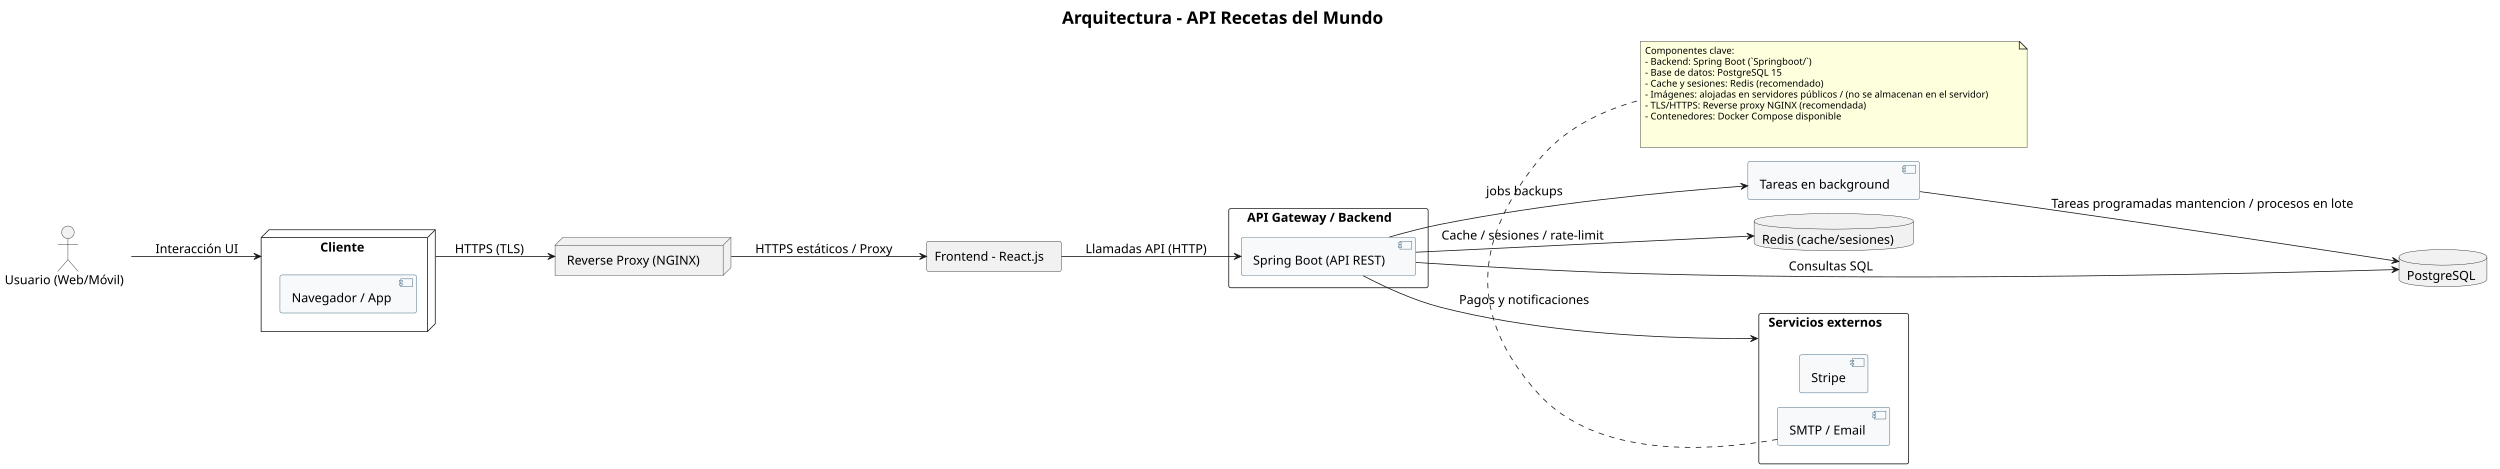
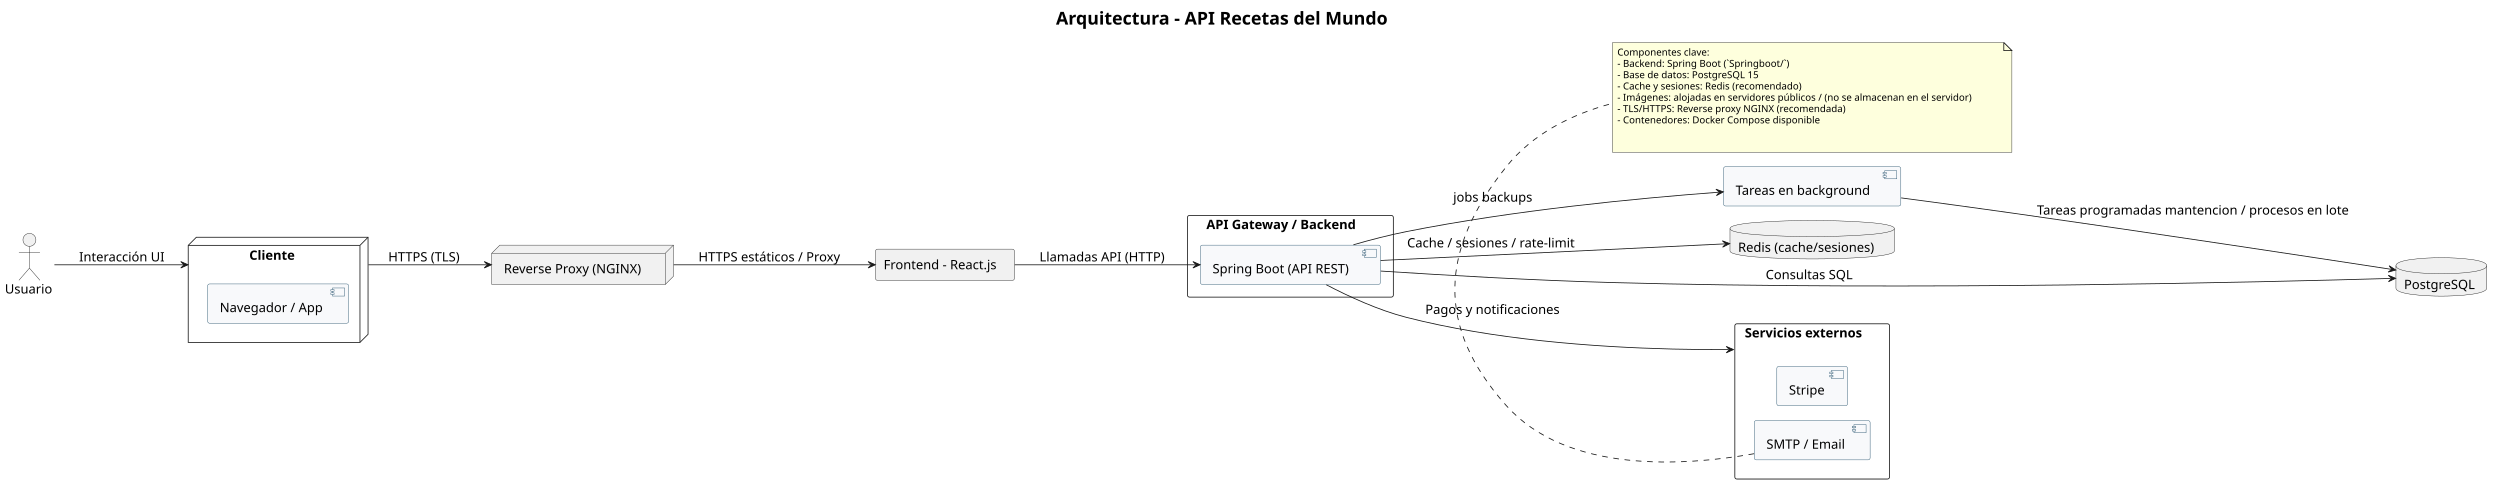
- <svg xmlns="http://www.w3.org/2000/svg" contentStyleType="text/css" data-diagram-type="DESCRIPTION" height="598px" preserveAspectRatio="none" style="width:3193px;height:598px;background:#FFFFFF;" version="1.1" viewBox="0 0 3193 598" width="3193px" zoomAndPan="magnify">
+ <svg xmlns="http://www.w3.org/2000/svg" contentStyleType="text/css" data-diagram-type="DESCRIPTION" height="598px" preserveAspectRatio="none" style="width:3092px;height:598px;background:#FFFFFF;" version="1.1" viewBox="0 0 3092 598" width="3092px" zoomAndPan="magnify">
  <defs />
  <g>
    <g class="title" data-source-line="1">
-       <text fill="#000000" font-family="sans-serif" font-size="22" font-weight="bold" lengthAdjust="spacing" textLength="466.512" x="1356.399" y="30.421">Arquitectura - API Recetas del Mundo</text>
+       <text fill="#000000" font-family="sans-serif" font-size="22" font-weight="bold" lengthAdjust="spacing" textLength="466.512" x="1306.034" y="30.421">Arquitectura - API Recetas del Mundo</text>
    </g>
    <g class="cluster" data-entity="Client" data-source-line="16" data-uid="ent0003" id="cluster_Client">
-       <polygon fill="none" points="333.54,303.469,343.54,293.469,555.93,293.469,555.93,413.469,545.93,423.469,333.54,423.469,333.54,303.469" style="stroke:#181818;stroke-width:1;" />
-       <line style="stroke:#181818;stroke-width:1;" x1="545.93" x2="555.93" y1="303.469" y2="293.469" />
-       <line style="stroke:#181818;stroke-width:1;" x1="333.54" x2="545.93" y1="303.469" y2="303.469" />
-       <line style="stroke:#181818;stroke-width:1;" x1="545.93" x2="545.93" y1="303.469" y2="423.469" />
-       <text fill="#000000" font-family="sans-serif" font-size="16" font-weight="bold" lengthAdjust="spacing" textLength="63.453" x="409.008" y="321.321">Cliente</text>
+       <polygon fill="none" points="232.8,303.469,242.8,293.469,455.2,293.469,455.2,413.469,445.2,423.469,232.8,423.469,232.8,303.469" style="stroke:#181818;stroke-width:1;" />
+       <line style="stroke:#181818;stroke-width:1;" x1="445.2" x2="455.2" y1="303.469" y2="293.469" />
+       <line style="stroke:#181818;stroke-width:1;" x1="232.8" x2="445.2" y1="303.469" y2="303.469" />
+       <line style="stroke:#181818;stroke-width:1;" x1="445.2" x2="445.2" y1="303.469" y2="423.469" />
+       <text fill="#000000" font-family="sans-serif" font-size="16" font-weight="bold" lengthAdjust="spacing" textLength="63.453" x="308.273" y="321.321">Cliente</text>
    </g>
    <g class="cluster" data-entity="Backend" data-source-line="24" data-uid="ent0007" id="cluster_Backend">
-       <rect fill="none" height="101" rx="2.5" ry="2.5" style="stroke:#181818;stroke-width:1;" width="254.67" x="1569.36" y="266.469" />
-       <text fill="#000000" font-family="sans-serif" font-size="16" font-weight="bold" lengthAdjust="spacing" textLength="207.867" x="1592.761" y="283.321">API Gateway / Backend</text>
+       <rect fill="none" height="101" rx="2.5" ry="2.5" style="stroke:#181818;stroke-width:1;" width="254.67" x="1468.63" y="266.469" />
+       <text fill="#000000" font-family="sans-serif" font-size="16" font-weight="bold" lengthAdjust="spacing" textLength="207.867" x="1492.031" y="283.321">API Gateway / Backend</text>
    </g>
    <g class="cluster" data-entity="External" data-source-line="35" data-uid="ent0012" id="cluster_External">
-       <rect fill="none" height="192" rx="2.5" ry="2.5" style="stroke:#181818;stroke-width:1;" width="191.34" x="2246.36" y="400.469" />
-       <text fill="#000000" font-family="sans-serif" font-size="16" font-weight="bold" lengthAdjust="spacing" textLength="166.703" x="2258.678" y="417.321">Servicios externos</text>
+       <rect fill="none" height="192" rx="2.5" ry="2.5" style="stroke:#181818;stroke-width:1;" width="191.33" x="2145.63" y="400.469" />
+       <text fill="#000000" font-family="sans-serif" font-size="16" font-weight="bold" lengthAdjust="spacing" textLength="166.703" x="2157.943" y="417.321">Servicios externos</text>
    </g>
    <g class="entity" data-entity="Navegador . App" data-source-line="17" data-uid="ent0004" id="entity_Navegador . App">
-       <rect fill="#F8F9FB" height="48.625" rx="2.5" ry="2.5" style="stroke:#1B4965;stroke-width:0.5;" width="174.391" x="357.54" y="351.159" />
-       <rect fill="#F8F9FB" height="10" style="stroke:#1B4965;stroke-width:0.5;" width="15" x="511.931" y="356.159" />
-       <rect fill="#F8F9FB" height="2" style="stroke:#1B4965;stroke-width:0.5;" width="4" x="509.931" y="358.159" />
-       <rect fill="#F8F9FB" height="2" style="stroke:#1B4965;stroke-width:0.5;" width="4" x="509.931" y="362.159" />
-       <text fill="#000000" font-family="sans-serif" font-size="16" lengthAdjust="spacing" textLength="134.391" x="372.54" y="386.011">Navegador / App</text>
+       <rect fill="#F8F9FB" height="48.625" rx="2.5" ry="2.5" style="stroke:#1B4965;stroke-width:0.5;" width="174.391" x="256.8" y="351.159" />
+       <rect fill="#F8F9FB" height="10" style="stroke:#1B4965;stroke-width:0.5;" width="15" x="411.191" y="356.159" />
+       <rect fill="#F8F9FB" height="2" style="stroke:#1B4965;stroke-width:0.5;" width="4" x="409.191" y="358.159" />
+       <rect fill="#F8F9FB" height="2" style="stroke:#1B4965;stroke-width:0.5;" width="4" x="409.191" y="362.159" />
+       <text fill="#000000" font-family="sans-serif" font-size="16" lengthAdjust="spacing" textLength="134.391" x="271.8" y="386.011">Navegador / App</text>
    </g>
    <g class="entity" data-entity="API" data-source-line="25" data-uid="ent0008" id="entity_API">
-       <rect fill="#F8F9FB" height="48.625" rx="2.5" ry="2.5" style="stroke:#1B4965;stroke-width:0.5;" width="222.672" x="1585.36" y="303.159" />
-       <rect fill="#F8F9FB" height="10" style="stroke:#1B4965;stroke-width:0.5;" width="15" x="1788.032" y="308.159" />
-       <rect fill="#F8F9FB" height="2" style="stroke:#1B4965;stroke-width:0.5;" width="4" x="1786.032" y="310.159" />
-       <rect fill="#F8F9FB" height="2" style="stroke:#1B4965;stroke-width:0.5;" width="4" x="1786.032" y="314.159" />
-       <text fill="#000000" font-family="sans-serif" font-size="16" lengthAdjust="spacing" textLength="182.672" x="1600.36" y="338.011">Spring Boot (API REST)</text>
+       <rect fill="#F8F9FB" height="48.625" rx="2.5" ry="2.5" style="stroke:#1B4965;stroke-width:0.5;" width="222.672" x="1484.63" y="303.159" />
+       <rect fill="#F8F9FB" height="10" style="stroke:#1B4965;stroke-width:0.5;" width="15" x="1687.302" y="308.159" />
+       <rect fill="#F8F9FB" height="2" style="stroke:#1B4965;stroke-width:0.5;" width="4" x="1685.302" y="310.159" />
+       <rect fill="#F8F9FB" height="2" style="stroke:#1B4965;stroke-width:0.5;" width="4" x="1685.302" y="314.159" />
+       <text fill="#000000" font-family="sans-serif" font-size="16" lengthAdjust="spacing" textLength="182.672" x="1499.63" y="338.011">Spring Boot (API REST)</text>
    </g>
    <g class="entity" data-entity="Stripe" data-source-line="36" data-uid="ent0013" id="entity_Stripe">
-       <rect fill="#F8F9FB" height="48.625" rx="2.5" ry="2.5" style="stroke:#1B4965;stroke-width:0.5;" width="87.453" x="2298.3" y="453.159" />
-       <rect fill="#F8F9FB" height="10" style="stroke:#1B4965;stroke-width:0.5;" width="15" x="2365.753" y="458.159" />
-       <rect fill="#F8F9FB" height="2" style="stroke:#1B4965;stroke-width:0.5;" width="4" x="2363.753" y="460.159" />
-       <rect fill="#F8F9FB" height="2" style="stroke:#1B4965;stroke-width:0.5;" width="4" x="2363.753" y="464.159" />
-       <text fill="#000000" font-family="sans-serif" font-size="16" lengthAdjust="spacing" textLength="47.453" x="2313.3" y="488.011">Stripe</text>
+       <rect fill="#F8F9FB" height="48.625" rx="2.5" ry="2.5" style="stroke:#1B4965;stroke-width:0.5;" width="87.453" x="2197.57" y="453.159" />
+       <rect fill="#F8F9FB" height="10" style="stroke:#1B4965;stroke-width:0.5;" width="15" x="2265.023" y="458.159" />
+       <rect fill="#F8F9FB" height="2" style="stroke:#1B4965;stroke-width:0.5;" width="4" x="2263.023" y="460.159" />
+       <rect fill="#F8F9FB" height="2" style="stroke:#1B4965;stroke-width:0.5;" width="4" x="2263.023" y="464.159" />
+       <text fill="#000000" font-family="sans-serif" font-size="16" lengthAdjust="spacing" textLength="47.453" x="2212.57" y="488.011">Stripe</text>
    </g>
    <g class="entity" data-entity="SMTP . Email" data-source-line="37" data-uid="ent0014" id="entity_SMTP . Email">
-       <rect fill="#F8F9FB" height="48.625" rx="2.5" ry="2.5" style="stroke:#1B4965;stroke-width:0.5;" width="143.336" x="2270.36" y="520.159" />
-       <rect fill="#F8F9FB" height="10" style="stroke:#1B4965;stroke-width:0.5;" width="15" x="2393.696" y="525.159" />
-       <rect fill="#F8F9FB" height="2" style="stroke:#1B4965;stroke-width:0.5;" width="4" x="2391.696" y="527.159" />
-       <rect fill="#F8F9FB" height="2" style="stroke:#1B4965;stroke-width:0.5;" width="4" x="2391.696" y="531.159" />
-       <text fill="#000000" font-family="sans-serif" font-size="16" lengthAdjust="spacing" textLength="103.336" x="2285.36" y="555.011">SMTP / Email</text>
+       <rect fill="#F8F9FB" height="48.625" rx="2.5" ry="2.5" style="stroke:#1B4965;stroke-width:0.5;" width="143.336" x="2169.63" y="520.159" />
+       <rect fill="#F8F9FB" height="10" style="stroke:#1B4965;stroke-width:0.5;" width="15" x="2292.966" y="525.159" />
+       <rect fill="#F8F9FB" height="2" style="stroke:#1B4965;stroke-width:0.5;" width="4" x="2290.966" y="527.159" />
+       <rect fill="#F8F9FB" height="2" style="stroke:#1B4965;stroke-width:0.5;" width="4" x="2290.966" y="531.159" />
+       <text fill="#000000" font-family="sans-serif" font-size="16" lengthAdjust="spacing" textLength="103.336" x="2184.63" y="555.011">SMTP / Email</text>
    </g>
    <g class="entity" data-entity="User" data-source-line="15" data-uid="ent0002" id="entity_User">
-       <ellipse cx="86.769" cy="296.659" fill="#F1F1F1" rx="8" ry="8" style="stroke:#181818;stroke-width:0.5;" />
-       <path d="M86.769,304.659 L86.769,331.659 M73.769,312.659 L99.769,312.659 M86.769,331.659 L73.769,346.659 M86.769,331.659 L99.769,346.659" fill="none" style="stroke:#181818;stroke-width:0.5;" />
-       <text fill="#000000" font-family="sans-serif" font-size="16" lengthAdjust="spacing" textLength="161.539" x="6" y="363.011">Usuario (Web/Móvil)</text>
+       <ellipse cx="36.402" cy="296.659" fill="#F1F1F1" rx="8" ry="8" style="stroke:#181818;stroke-width:0.5;" />
+       <path d="M36.402,304.659 L36.402,331.659 M23.402,312.659 L49.402,312.659 M36.402,331.659 L23.402,346.659 M36.402,331.659 L49.402,346.659" fill="none" style="stroke:#181818;stroke-width:0.5;" />
+       <text fill="#000000" font-family="sans-serif" font-size="16" lengthAdjust="spacing" textLength="60.805" x="6" y="363.011">Usuario</text>
    </g>
    <g class="entity" data-entity="Nginx" data-source-line="20" data-uid="ent0005" id="entity_Nginx">
-       <polygon fill="#F1F1F1" points="708.93,313.159,718.93,303.159,933.586,303.159,933.586,341.784,923.586,351.784,708.93,351.784,708.93,313.159" style="stroke:#181818;stroke-width:0.5;" />
-       <line style="stroke:#181818;stroke-width:0.5;" x1="923.586" x2="933.586" y1="313.159" y2="303.159" />
-       <line style="stroke:#181818;stroke-width:0.5;" x1="708.93" x2="923.586" y1="313.159" y2="313.159" />
-       <line style="stroke:#181818;stroke-width:0.5;" x1="923.586" x2="923.586" y1="313.159" y2="351.784" />
-       <text fill="#000000" font-family="sans-serif" font-size="16" lengthAdjust="spacing" textLength="184.656" x="723.93" y="338.011">Reverse Proxy (NGINX)</text>
+       <polygon fill="#F1F1F1" points="608.2,313.159,618.2,303.159,832.856,303.159,832.856,341.784,822.856,351.784,608.2,351.784,608.2,313.159" style="stroke:#181818;stroke-width:0.5;" />
+       <line style="stroke:#181818;stroke-width:0.5;" x1="822.856" x2="832.856" y1="313.159" y2="303.159" />
+       <line style="stroke:#181818;stroke-width:0.5;" x1="608.2" x2="822.856" y1="313.159" y2="313.159" />
+       <line style="stroke:#181818;stroke-width:0.5;" x1="822.856" x2="822.856" y1="313.159" y2="351.784" />
+       <text fill="#000000" font-family="sans-serif" font-size="16" lengthAdjust="spacing" textLength="184.656" x="623.2" y="338.011">Reverse Proxy (NGINX)</text>
    </g>
    <g class="entity" data-entity="Frontend" data-source-line="22" data-uid="ent0006" id="entity_Frontend">
-       <rect fill="#F1F1F1" height="38.625" rx="2.5" ry="2.5" style="stroke:#181818;stroke-width:0.5;" width="171.773" x="1183.59" y="308.159" />
-       <text fill="#000000" font-family="sans-serif" font-size="16" lengthAdjust="spacing" textLength="151.773" x="1193.59" y="333.011">Frontend - React.js</text>
+       <rect fill="#F1F1F1" height="38.625" rx="2.5" ry="2.5" style="stroke:#181818;stroke-width:0.5;" width="171.773" x="1082.85" y="308.159" />
+       <text fill="#000000" font-family="sans-serif" font-size="16" lengthAdjust="spacing" textLength="151.773" x="1092.85" y="333.011">Frontend - React.js</text>
    </g>
    <g class="entity" data-entity="Worker" data-source-line="28" data-uid="ent0009" id="entity_Worker">
-       <rect fill="#F8F9FB" height="48.625" rx="2.5" ry="2.5" style="stroke:#1B4965;stroke-width:0.5;" width="219.281" x="2232.39" y="206.159" />
-       <rect fill="#F8F9FB" height="10" style="stroke:#1B4965;stroke-width:0.5;" width="15" x="2431.671" y="211.159" />
-       <rect fill="#F8F9FB" height="2" style="stroke:#1B4965;stroke-width:0.5;" width="4" x="2429.671" y="213.159" />
-       <rect fill="#F8F9FB" height="2" style="stroke:#1B4965;stroke-width:0.5;" width="4" x="2429.671" y="217.159" />
-       <text fill="#000000" font-family="sans-serif" font-size="16" lengthAdjust="spacing" textLength="179.281" x="2247.39" y="241.011">Tareas en background</text>
+       <rect fill="#F8F9FB" height="48.625" rx="2.5" ry="2.5" style="stroke:#1B4965;stroke-width:0.5;" width="219.281" x="2131.65" y="206.159" />
+       <rect fill="#F8F9FB" height="10" style="stroke:#1B4965;stroke-width:0.5;" width="15" x="2330.931" y="211.159" />
+       <rect fill="#F8F9FB" height="2" style="stroke:#1B4965;stroke-width:0.5;" width="4" x="2328.931" y="213.159" />
+       <rect fill="#F8F9FB" height="2" style="stroke:#1B4965;stroke-width:0.5;" width="4" x="2328.931" y="217.159" />
+       <text fill="#000000" font-family="sans-serif" font-size="16" lengthAdjust="spacing" textLength="179.281" x="2146.65" y="241.011">Tareas en background</text>
    </g>
    <g class="entity" data-entity="Redis" data-source-line="29" data-uid="ent0010" id="entity_Redis">
-       <path d="M2240.37,282.659 C2240.37,272.659 2342.026,272.659 2342.026,272.659 C2342.026,272.659 2443.682,272.659 2443.682,282.659 L2443.682,310.284 C2443.682,320.284 2342.026,320.284 2342.026,320.284 C2342.026,320.284 2240.37,320.284 2240.37,310.284 L2240.37,282.659" fill="#F1F1F1" style="stroke:#181818;stroke-width:0.5;" />
-       <path d="M2240.37,282.659 C2240.37,292.659 2342.026,292.659 2342.026,292.659 C2342.026,292.659 2443.682,292.659 2443.682,282.659" fill="none" style="stroke:#181818;stroke-width:0.5;" />
-       <text fill="#000000" font-family="sans-serif" font-size="16" lengthAdjust="spacing" textLength="183.312" x="2250.37" y="311.511">Redis (cache/sesiones)</text>
+       <path d="M2139.64,282.659 C2139.64,272.659 2241.296,272.659 2241.296,272.659 C2241.296,272.659 2342.952,272.659 2342.952,282.659 L2342.952,310.284 C2342.952,320.284 2241.296,320.284 2241.296,320.284 C2241.296,320.284 2139.64,320.284 2139.64,310.284 L2139.64,282.659" fill="#F1F1F1" style="stroke:#181818;stroke-width:0.5;" />
+       <path d="M2139.64,282.659 C2139.64,292.659 2241.296,292.659 2241.296,292.659 C2241.296,292.659 2342.952,292.659 2342.952,282.659" fill="none" style="stroke:#181818;stroke-width:0.5;" />
+       <text fill="#000000" font-family="sans-serif" font-size="16" lengthAdjust="spacing" textLength="183.312" x="2149.64" y="311.511">Redis (cache/sesiones)</text>
    </g>
    <g class="entity" data-entity="PG" data-source-line="33" data-uid="ent0011" id="entity_PG">
-       <path d="M3064.02,328.659 C3064.02,318.659 3120.164,318.659 3120.164,318.659 C3120.164,318.659 3176.309,318.659 3176.309,328.659 L3176.309,356.284 C3176.309,366.284 3120.164,366.284 3120.164,366.284 C3120.164,366.284 3064.02,366.284 3064.02,356.284 L3064.02,328.659" fill="#F1F1F1" style="stroke:#181818;stroke-width:0.5;" />
-       <path d="M3064.02,328.659 C3064.02,338.659 3120.164,338.659 3120.164,338.659 C3120.164,338.659 3176.309,338.659 3176.309,328.659" fill="none" style="stroke:#181818;stroke-width:0.5;" />
-       <text fill="#000000" font-family="sans-serif" font-size="16" lengthAdjust="spacing" textLength="92.289" x="3074.02" y="357.511">PostgreSQL</text>
+       <path d="M2963.29,328.659 C2963.29,318.659 3019.434,318.659 3019.434,318.659 C3019.434,318.659 3075.579,318.659 3075.579,328.659 L3075.579,356.284 C3075.579,366.284 3019.434,366.284 3019.434,366.284 C3019.434,366.284 2963.29,366.284 2963.29,356.284 L2963.29,328.659" fill="#F1F1F1" style="stroke:#181818;stroke-width:0.5;" />
+       <path d="M2963.29,328.659 C2963.29,338.659 3019.434,338.659 3019.434,338.659 C3019.434,338.659 3075.579,338.659 3075.579,328.659" fill="none" style="stroke:#181818;stroke-width:0.5;" />
+       <text fill="#000000" font-family="sans-serif" font-size="16" lengthAdjust="spacing" textLength="92.289" x="2973.29" y="357.511">PostgreSQL</text>
    </g>
    <g class="entity" data-entity="GMN24" data-source-line="52" data-uid="ent0025" id="entity_GMN24">
-       <path d="M2095.03,52.609 L2095.03,188.328 L2589.022,188.328 L2589.022,62.609 L2579.022,52.609 L2095.03,52.609" fill="#FEFFDD" style="stroke:#181818;stroke-width:0.5;" />
-       <path d="M2579.022,52.609 L2579.022,62.609 L2589.022,62.609 L2579.022,52.609" fill="#FEFFDD" style="stroke:#181818;stroke-width:1;" />
-       <text fill="#000000" font-family="sans-serif" font-size="12" lengthAdjust="spacing" textLength="122.93" x="2101.03" y="68.748">Componentes clave:</text>
-       <text fill="#000000" font-family="sans-serif" font-size="12" lengthAdjust="spacing" textLength="232.852" x="2101.03" y="82.717">- Backend: Spring Boot (`Springboot/`)</text>
-       <text fill="#000000" font-family="sans-serif" font-size="12" lengthAdjust="spacing" textLength="189.422" x="2101.03" y="96.686">- Base de datos: PostgreSQL 15</text>
-       <text fill="#000000" font-family="sans-serif" font-size="12" lengthAdjust="spacing" textLength="248.818" x="2101.03" y="110.654">- Cache y sesiones: Redis (recomendado)</text>
-       <text fill="#000000" font-family="sans-serif" font-size="12" lengthAdjust="spacing" textLength="472.992" x="2101.03" y="124.623">- Imágenes: alojadas en servidores públicos / (no se almacenan en el servidor)</text>
-       <text fill="#000000" font-family="sans-serif" font-size="12" lengthAdjust="spacing" textLength="305.777" x="2101.03" y="138.592">- TLS/HTTPS: Reverse proxy NGINX (recomendada)</text>
-       <text fill="#000000" font-family="sans-serif" font-size="12" lengthAdjust="spacing" textLength="267.445" x="2101.03" y="152.56">- Contenedores: Docker Compose disponible</text>
-       <text fill="#000000" font-family="sans-serif" font-size="12" lengthAdjust="spacing" textLength="3.814" x="2101.03" y="166.529"> </text>
-       <text fill="#000000" font-family="sans-serif" font-size="12" lengthAdjust="spacing" textLength="3.814" x="2101.03" y="180.498"> </text>
+       <path d="M1994.3,52.609 L1994.3,188.328 L2488.292,188.328 L2488.292,62.609 L2478.292,52.609 L1994.3,52.609" fill="#FEFFDD" style="stroke:#181818;stroke-width:0.5;" />
+       <path d="M2478.292,52.609 L2478.292,62.609 L2488.292,62.609 L2478.292,52.609" fill="#FEFFDD" style="stroke:#181818;stroke-width:1;" />
+       <text fill="#000000" font-family="sans-serif" font-size="12" lengthAdjust="spacing" textLength="122.93" x="2000.3" y="68.748">Componentes clave:</text>
+       <text fill="#000000" font-family="sans-serif" font-size="12" lengthAdjust="spacing" textLength="232.852" x="2000.3" y="82.717">- Backend: Spring Boot (`Springboot/`)</text>
+       <text fill="#000000" font-family="sans-serif" font-size="12" lengthAdjust="spacing" textLength="189.422" x="2000.3" y="96.686">- Base de datos: PostgreSQL 15</text>
+       <text fill="#000000" font-family="sans-serif" font-size="12" lengthAdjust="spacing" textLength="248.818" x="2000.3" y="110.654">- Cache y sesiones: Redis (recomendado)</text>
+       <text fill="#000000" font-family="sans-serif" font-size="12" lengthAdjust="spacing" textLength="472.992" x="2000.3" y="124.623">- Imágenes: alojadas en servidores públicos / (no se almacenan en el servidor)</text>
+       <text fill="#000000" font-family="sans-serif" font-size="12" lengthAdjust="spacing" textLength="305.777" x="2000.3" y="138.592">- TLS/HTTPS: Reverse proxy NGINX (recomendada)</text>
+       <text fill="#000000" font-family="sans-serif" font-size="12" lengthAdjust="spacing" textLength="267.445" x="2000.3" y="152.56">- Contenedores: Docker Compose disponible</text>
+       <text fill="#000000" font-family="sans-serif" font-size="12" lengthAdjust="spacing" textLength="3.814" x="2000.3" y="166.529"> </text>
+       <text fill="#000000" font-family="sans-serif" font-size="12" lengthAdjust="spacing" textLength="3.814" x="2000.3" y="180.498"> </text>
    </g>
    <g class="link" data-entity-1="User" data-entity-2="Client" data-source-line="40" data-uid="lnk15" id="link_User_Client">
-       <path d="M167.65,327.469 C193.48,327.469 223.317,327.469 253.624,327.469 C268.778,327.469 284.049,327.469 298.996,327.469 C306.469,327.469 313.862,327.469 321.118,327.469 C324.746,327.469 328.34,327.469 331.892,327.469 C332.337,327.469 326.78,327.469 327.223,327.469" fill="none" id="User-to-Client" style="stroke:#181818;stroke-width:1;" />
-       <polygon fill="#181818" points="333.223,327.469,324.223,323.469,328.223,327.469,324.223,331.469,333.223,327.469" style="stroke:#181818;stroke-width:1;" />
-       <text fill="#000000" font-family="sans-serif" font-size="16" lengthAdjust="spacing" textLength="110.844" x="198.54" y="323.321">Interacción UI</text>
+       <path d="M67.26,327.469 C105.11,327.469 172.5,327.469 231.183,327.469 C231.641,327.469 226.099,327.469 226.556,327.469" fill="none" id="User-to-Client" style="stroke:#181818;stroke-width:1;" />
+       <polygon fill="#181818" points="232.556,327.469,223.556,323.469,227.556,327.469,223.556,331.469,232.556,327.469" style="stroke:#181818;stroke-width:1;" />
+       <text fill="#000000" font-family="sans-serif" font-size="16" lengthAdjust="spacing" textLength="110.844" x="97.8" y="323.321">Interacción UI</text>
    </g>
    <g class="link" data-entity-1="Client" data-entity-2="Nginx" data-source-line="41" data-uid="lnk16" id="link_Client_Nginx">
-       <path d="M556.342,327.469 C556.767,327.469 557.193,327.469 557.619,327.469 C564.437,327.469 571.415,327.469 578.507,327.469 C592.691,327.469 607.332,327.469 622.064,327.469 C651.527,327.469 675.352,327.469 702.61,327.469" fill="none" id="Client-to-Nginx" style="stroke:#181818;stroke-width:1;" />
-       <polygon fill="#181818" points="708.61,327.469,699.61,323.469,703.61,327.469,699.61,331.469,708.61,327.469" style="stroke:#181818;stroke-width:1;" />
-       <text fill="#000000" font-family="sans-serif" font-size="16" lengthAdjust="spacing" textLength="97.797" x="580.93" y="323.321">HTTPS (TLS)</text>
+       <path d="M455.611,327.469 C456.036,327.469 456.461,327.469 456.887,327.469 C463.705,327.469 470.683,327.469 477.774,327.469 C491.958,327.469 506.598,327.469 521.329,327.469 C550.791,327.469 574.615,327.469 601.87,327.469" fill="none" id="Client-to-Nginx" style="stroke:#181818;stroke-width:1;" />
+       <polygon fill="#181818" points="607.87,327.469,598.87,323.469,602.87,327.469,598.87,331.469,607.87,327.469" style="stroke:#181818;stroke-width:1;" />
+       <text fill="#000000" font-family="sans-serif" font-size="16" lengthAdjust="spacing" textLength="97.797" x="480.2" y="323.321">HTTPS (TLS)</text>
    </g>
    <g class="link" data-entity-1="Nginx" data-entity-2="Frontend" data-source-line="42" data-uid="lnk17" id="link_Nginx_Frontend">
-       <path d="M933.99,327.469 C1011.31,327.469 1106.62,327.469 1177.4,327.469" fill="none" id="Nginx-to-Frontend" style="stroke:#181818;stroke-width:1;" />
-       <polygon fill="#181818" points="1183.4,327.469,1174.4,323.469,1178.4,327.469,1174.4,331.469,1183.4,327.469" style="stroke:#181818;stroke-width:1;" />
-       <text fill="#000000" font-family="sans-serif" font-size="16" lengthAdjust="spacing" textLength="188.883" x="964.59" y="323.321">HTTPS estáticos / Proxy</text>
+       <path d="M833.26,327.469 C910.57,327.469 1005.89,327.469 1076.67,327.469" fill="none" id="Nginx-to-Frontend" style="stroke:#181818;stroke-width:1;" />
+       <polygon fill="#181818" points="1082.67,327.469,1073.67,323.469,1077.67,327.469,1073.67,331.469,1082.67,327.469" style="stroke:#181818;stroke-width:1;" />
+       <text fill="#000000" font-family="sans-serif" font-size="16" lengthAdjust="spacing" textLength="188.883" x="863.85" y="323.321">HTTPS estáticos / Proxy</text>
    </g>
    <g class="link" data-entity-1="Frontend" data-entity-2="API" data-source-line="43" data-uid="lnk18" id="link_Frontend_API">
-       <path d="M1355.76,327.469 C1421.7,327.469 1507.52,327.469 1579.11,327.469" fill="none" id="Frontend-to-API" style="stroke:#181818;stroke-width:1;" />
-       <polygon fill="#181818" points="1585.11,327.469,1576.11,323.469,1580.11,327.469,1576.11,331.469,1585.11,327.469" style="stroke:#181818;stroke-width:1;" />
-       <text fill="#000000" font-family="sans-serif" font-size="16" lengthAdjust="spacing" textLength="166.047" x="1386.36" y="323.321">Llamadas API (HTTP)</text>
+       <path d="M1255.02,327.469 C1320.97,327.469 1406.78,327.469 1478.37,327.469" fill="none" id="Frontend-to-API" style="stroke:#181818;stroke-width:1;" />
+       <polygon fill="#181818" points="1484.37,327.469,1475.37,323.469,1479.37,327.469,1475.37,331.469,1484.37,327.469" style="stroke:#181818;stroke-width:1;" />
+       <text fill="#000000" font-family="sans-serif" font-size="16" lengthAdjust="spacing" textLength="166.047" x="1285.63" y="323.321">Llamadas API (HTTP)</text>
    </g>
    <g class="link" data-entity-1="API" data-entity-2="PG" data-source-line="44" data-uid="lnk19" id="link_API_PG">
-       <path d="M1808.53,335.249 C1888.19,340.439 1998.17,346.789 2095.03,349.469 C2464.73,359.699 2903.763,348.854 3057.653,344.364" fill="none" id="API-to-PG" style="stroke:#181818;stroke-width:1;" />
-       <polygon fill="#181818" points="3063.65,344.189,3054.537,340.454,3058.652,344.335,3054.771,348.45,3063.65,344.189" style="stroke:#181818;stroke-width:1;" />
-       <text fill="#000000" font-family="sans-serif" font-size="16" lengthAdjust="spacing" textLength="115.188" x="2284.53" y="345.321">Consultas SQL</text>
+       <path d="M1707.79,335.249 C1787.45,340.439 1897.44,346.789 1994.3,349.469 C2363.99,359.699 2803.023,348.854 2956.913,344.364" fill="none" id="API-to-PG" style="stroke:#181818;stroke-width:1;" />
+       <polygon fill="#181818" points="2962.91,344.189,2953.797,340.454,2957.912,344.335,2954.03,348.45,2962.91,344.189" style="stroke:#181818;stroke-width:1;" />
+       <text fill="#000000" font-family="sans-serif" font-size="16" lengthAdjust="spacing" textLength="115.188" x="2183.79" y="345.321">Consultas SQL</text>
    </g>
    <g class="link" data-entity-1="API" data-entity-2="Redis" data-source-line="45" data-uid="lnk20" id="link_API_Redis">
-       <path d="M1808.29,322.139 C1929.63,316.289 2116.717,307.278 2234.087,301.618" fill="none" id="API-to-Redis" style="stroke:#181818;stroke-width:1;" />
-       <polygon fill="#181818" points="2240.08,301.329,2230.898,297.767,2235.086,301.57,2231.283,305.758,2240.08,301.329" style="stroke:#181818;stroke-width:1;" />
-       <text fill="#000000" font-family="sans-serif" font-size="16" lengthAdjust="spacing" textLength="223.422" x="1841.03" y="305.961">Cache / sesiones / rate-limit</text>
+       <path d="M1707.55,322.139 C1828.89,316.289 2015.977,307.278 2133.347,301.618" fill="none" id="API-to-Redis" style="stroke:#181818;stroke-width:1;" />
+       <polygon fill="#181818" points="2139.34,301.329,2130.158,297.767,2134.346,301.57,2130.543,305.758,2139.34,301.329" style="stroke:#181818;stroke-width:1;" />
+       <text fill="#000000" font-family="sans-serif" font-size="16" lengthAdjust="spacing" textLength="223.422" x="1740.3" y="305.961">Cache / sesiones / rate-limit</text>
    </g>
    <g class="link" data-entity-1="API" data-entity-2="External" data-source-line="46" data-uid="lnk21" id="link_API_External">
-       <path d="M1741.08,352.179 C1768.54,366.559 1805.3,383.559 1840.03,392.469 C1947.32,419.984 2071.457,429.304 2169.323,431.711 C2193.789,432.312 2216.613,432.482 2237.121,432.395 C2239.685,432.385 2236.213,432.414 2238.702,432.396" fill="none" id="API-to-External" style="stroke:#181818;stroke-width:1;" />
-       <polygon fill="#181818" points="2244.702,432.351,2235.673,428.418,2239.702,432.388,2235.732,436.418,2244.702,432.351" style="stroke:#181818;stroke-width:1;" />
-       <text fill="#000000" font-family="sans-serif" font-size="16" lengthAdjust="spacing" textLength="178.055" x="1863.53" y="388.321">Pagos y notificaciones</text>
+       <path d="M1640.35,352.179 C1667.8,366.559 1704.56,383.559 1739.3,392.469 C1846.59,419.984 1970.727,429.304 2068.591,431.711 C2093.057,432.312 2115.881,432.482 2136.389,432.395 C2138.952,432.385 2135.48,432.414 2137.97,432.396" fill="none" id="API-to-External" style="stroke:#181818;stroke-width:1;" />
+       <polygon fill="#181818" points="2143.97,432.351,2134.94,428.418,2138.97,432.388,2134.999,436.418,2143.97,432.351" style="stroke:#181818;stroke-width:1;" />
+       <text fill="#000000" font-family="sans-serif" font-size="16" lengthAdjust="spacing" textLength="178.055" x="1762.8" y="388.321">Pagos y notificaciones</text>
    </g>
    <g class="link" data-entity-1="API" data-entity-2="Worker" data-source-line="47" data-uid="lnk22" id="link_API_Worker">
-       <path d="M1774.68,302.719 C1795.7,296.669 1818.59,290.719 1840.03,286.469 C1973.74,259.939 2124.207,245.409 2226.247,237.749" fill="none" id="API-to-Worker" style="stroke:#181818;stroke-width:1;" />
-       <polygon fill="#181818" points="2232.23,237.299,2222.956,233.984,2227.244,237.674,2223.555,241.962,2232.23,237.299" style="stroke:#181818;stroke-width:1;" />
-       <text fill="#000000" font-family="sans-serif" font-size="16" lengthAdjust="spacing" textLength="109.555" x="1898.03" y="249.431">jobs  backups</text>
+       <path d="M1673.94,302.719 C1694.96,296.669 1717.86,290.719 1739.3,286.469 C1873,259.939 2023.477,245.409 2125.507,237.749" fill="none" id="API-to-Worker" style="stroke:#181818;stroke-width:1;" />
+       <polygon fill="#181818" points="2131.49,237.299,2122.216,233.984,2126.504,237.674,2122.815,241.962,2131.49,237.299" style="stroke:#181818;stroke-width:1;" />
+       <text fill="#000000" font-family="sans-serif" font-size="16" lengthAdjust="spacing" textLength="109.555" x="1797.3" y="249.431">jobs  backups</text>
    </g>
    <g class="link" data-entity-1="Worker" data-entity-2="PG" data-source-line="48" data-uid="lnk23" id="link_Worker_PG">
-       <path d="M2452.06,244.749 C2494.79,250.439 2544.23,257.129 2589.02,263.469 C2762.47,288.029 2961.569,318.28 3057.939,333.05" fill="none" id="Worker-to-PG" style="stroke:#181818;stroke-width:1;" />
-       <polygon fill="#181818" points="3063.87,333.959,3055.58,328.642,3058.928,333.202,3054.368,336.55,3063.87,333.959" style="stroke:#181818;stroke-width:1;" />
-       <text fill="#000000" font-family="sans-serif" font-size="16" lengthAdjust="spacing" textLength="413.719" x="2620.02" y="265.451">Tareas programadas mantencion / procesos en lote</text>
+       <path d="M2351.33,244.749 C2394.06,250.439 2443.49,257.129 2488.29,263.469 C2661.74,288.029 2860.839,318.28 2957.209,333.05" fill="none" id="Worker-to-PG" style="stroke:#181818;stroke-width:1;" />
+       <polygon fill="#181818" points="2963.14,333.959,2954.85,328.642,2958.198,333.202,2953.638,336.55,2963.14,333.959" style="stroke:#181818;stroke-width:1;" />
+       <text fill="#000000" font-family="sans-serif" font-size="16" lengthAdjust="spacing" textLength="413.719" x="2519.29" y="265.451">Tareas programadas mantencion / procesos en lote</text>
    </g>
    <g class="link" data-entity-1="SMTP . Email" data-entity-2="GMN24" data-source-line="52" data-uid="lnk26" id="link_SMTP . Email_GMN24">
-       <path d="M2270.23,561.159 C2183.27,576.619 2039.07,586.079 1963.53,501.469 C1876.21,403.669 1881.73,308.939 1963.53,206.469 C1996.22,165.519 2043.96,141.519 2094.6,127.939" fill="none" id="SMTP / Email-GMN24" style="stroke:#181818;stroke-width:1;stroke-dasharray:7,7;" />
+       <path d="M2169.49,561.159 C2082.53,576.619 1938.33,586.079 1862.8,501.469 C1775.48,403.669 1781,308.939 1862.8,206.469 C1895.48,165.519 1943.23,141.519 1993.87,127.939" fill="none" id="SMTP / Email-GMN24" style="stroke:#181818;stroke-width:1;stroke-dasharray:7,7;" />
    </g>
  </g>
</svg>
